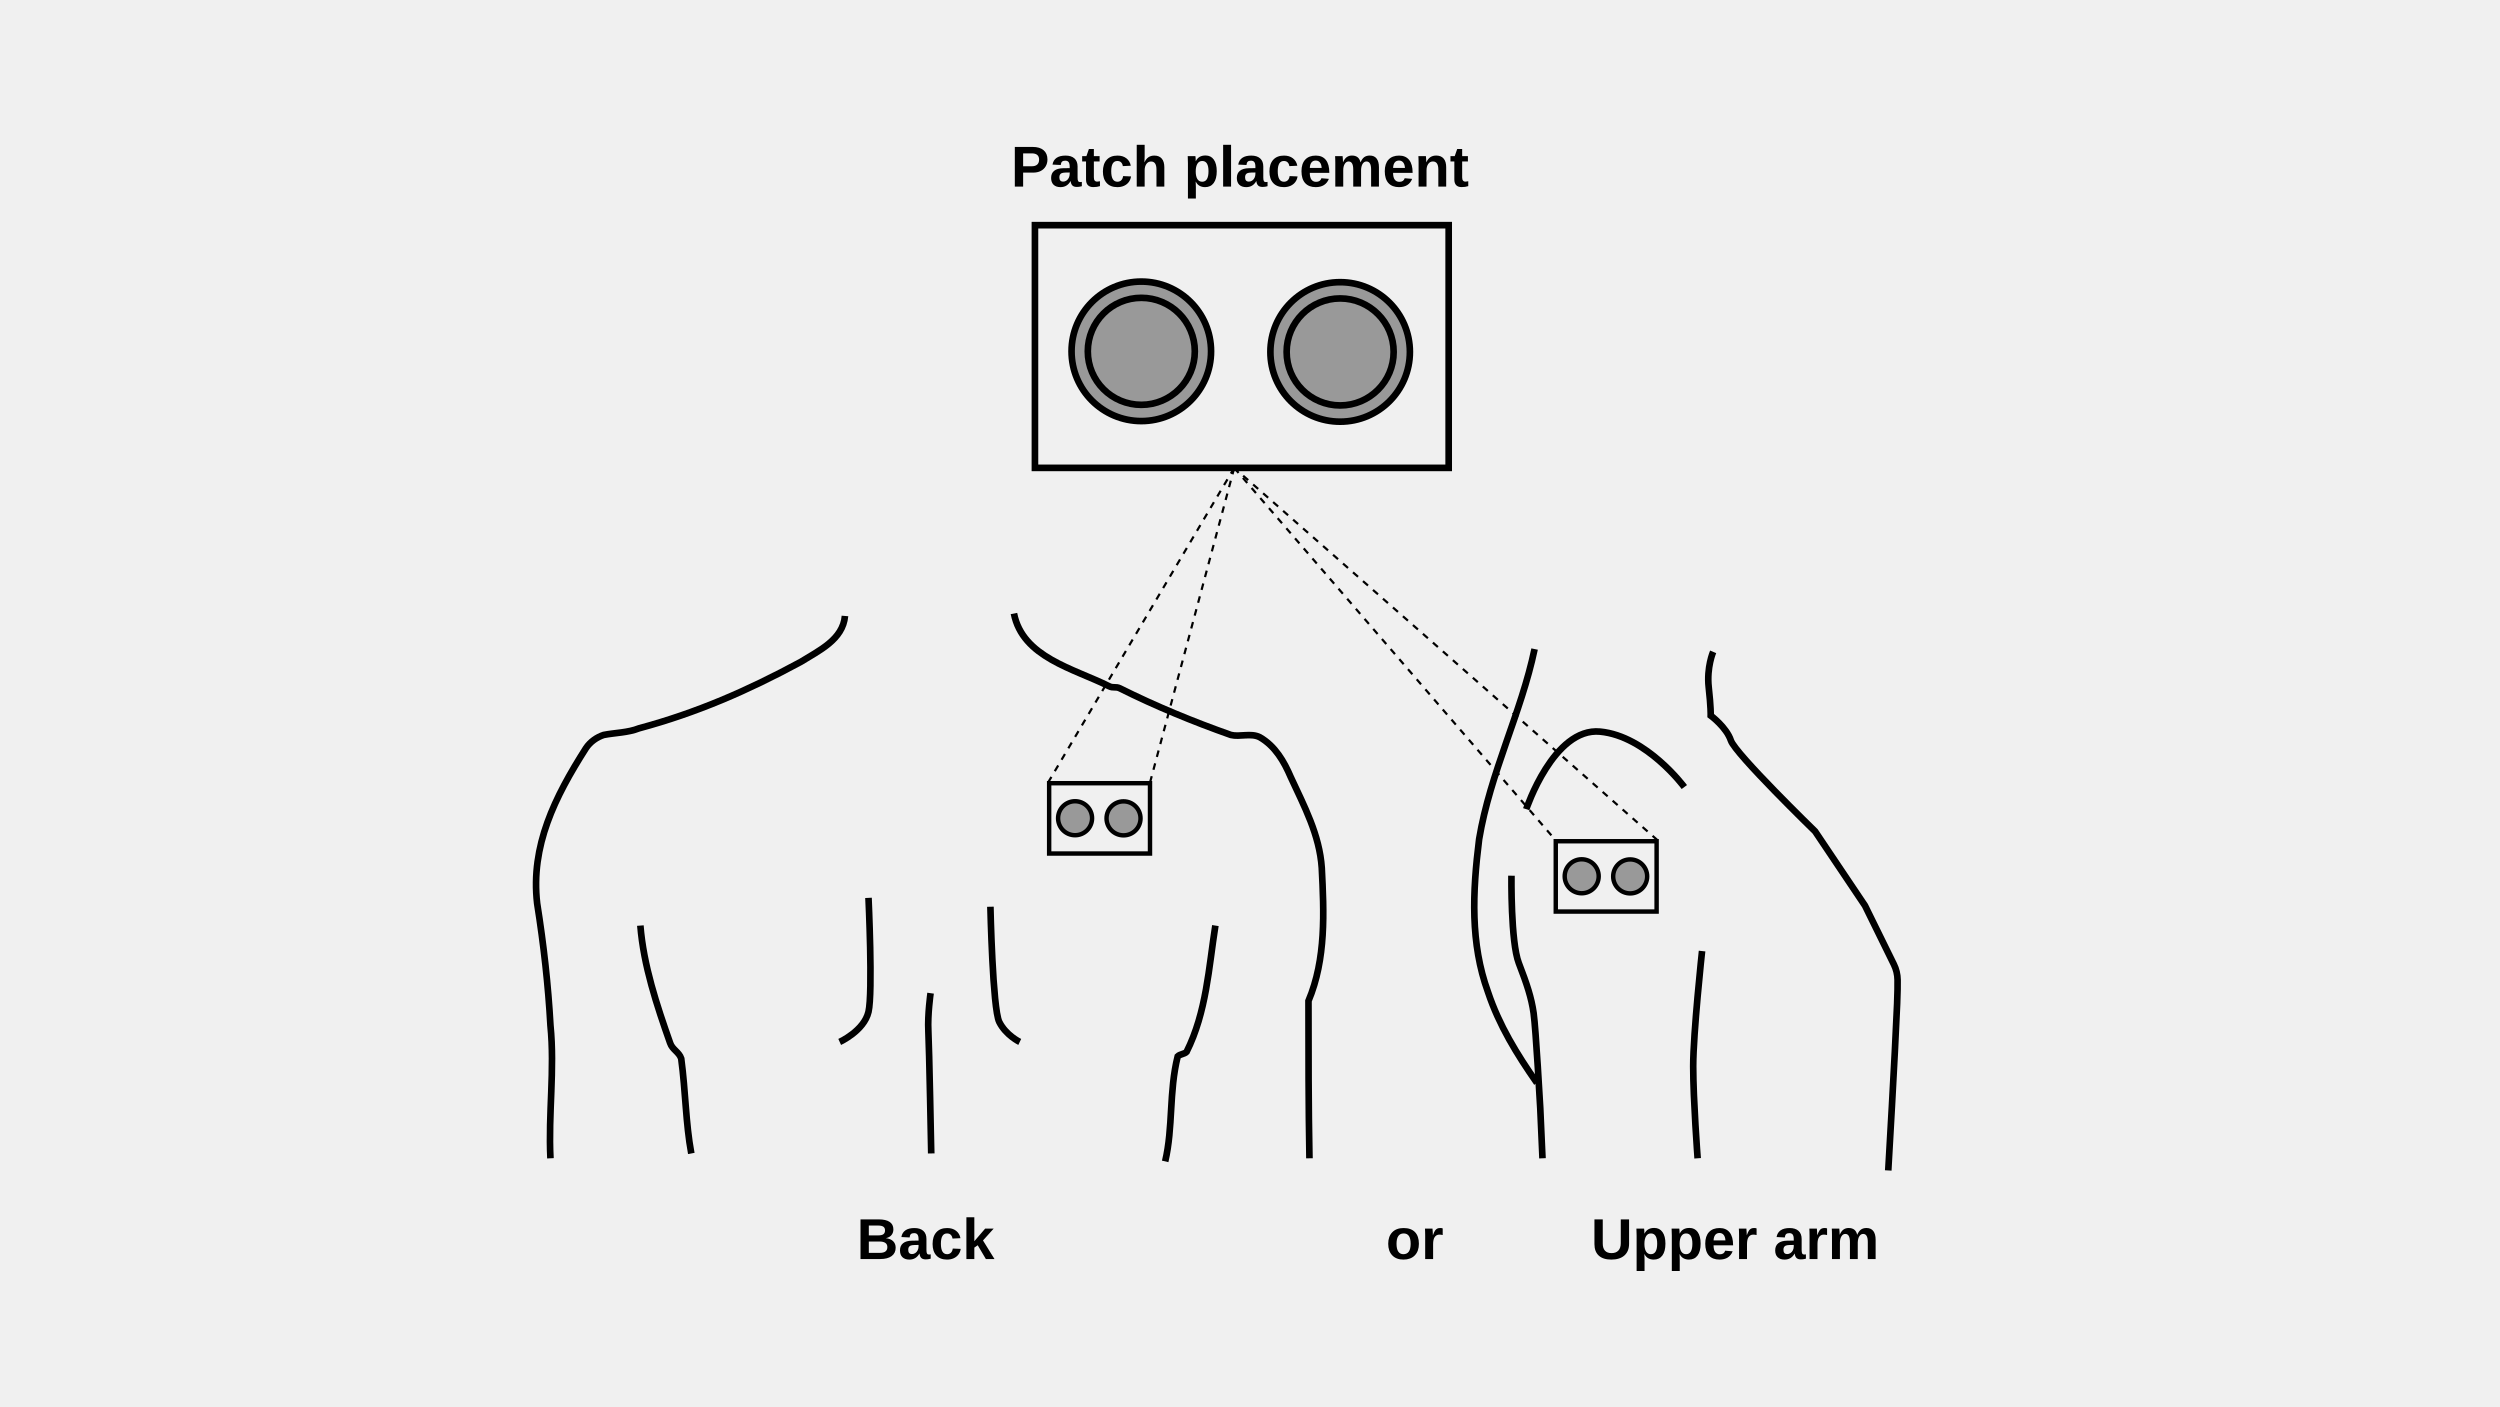
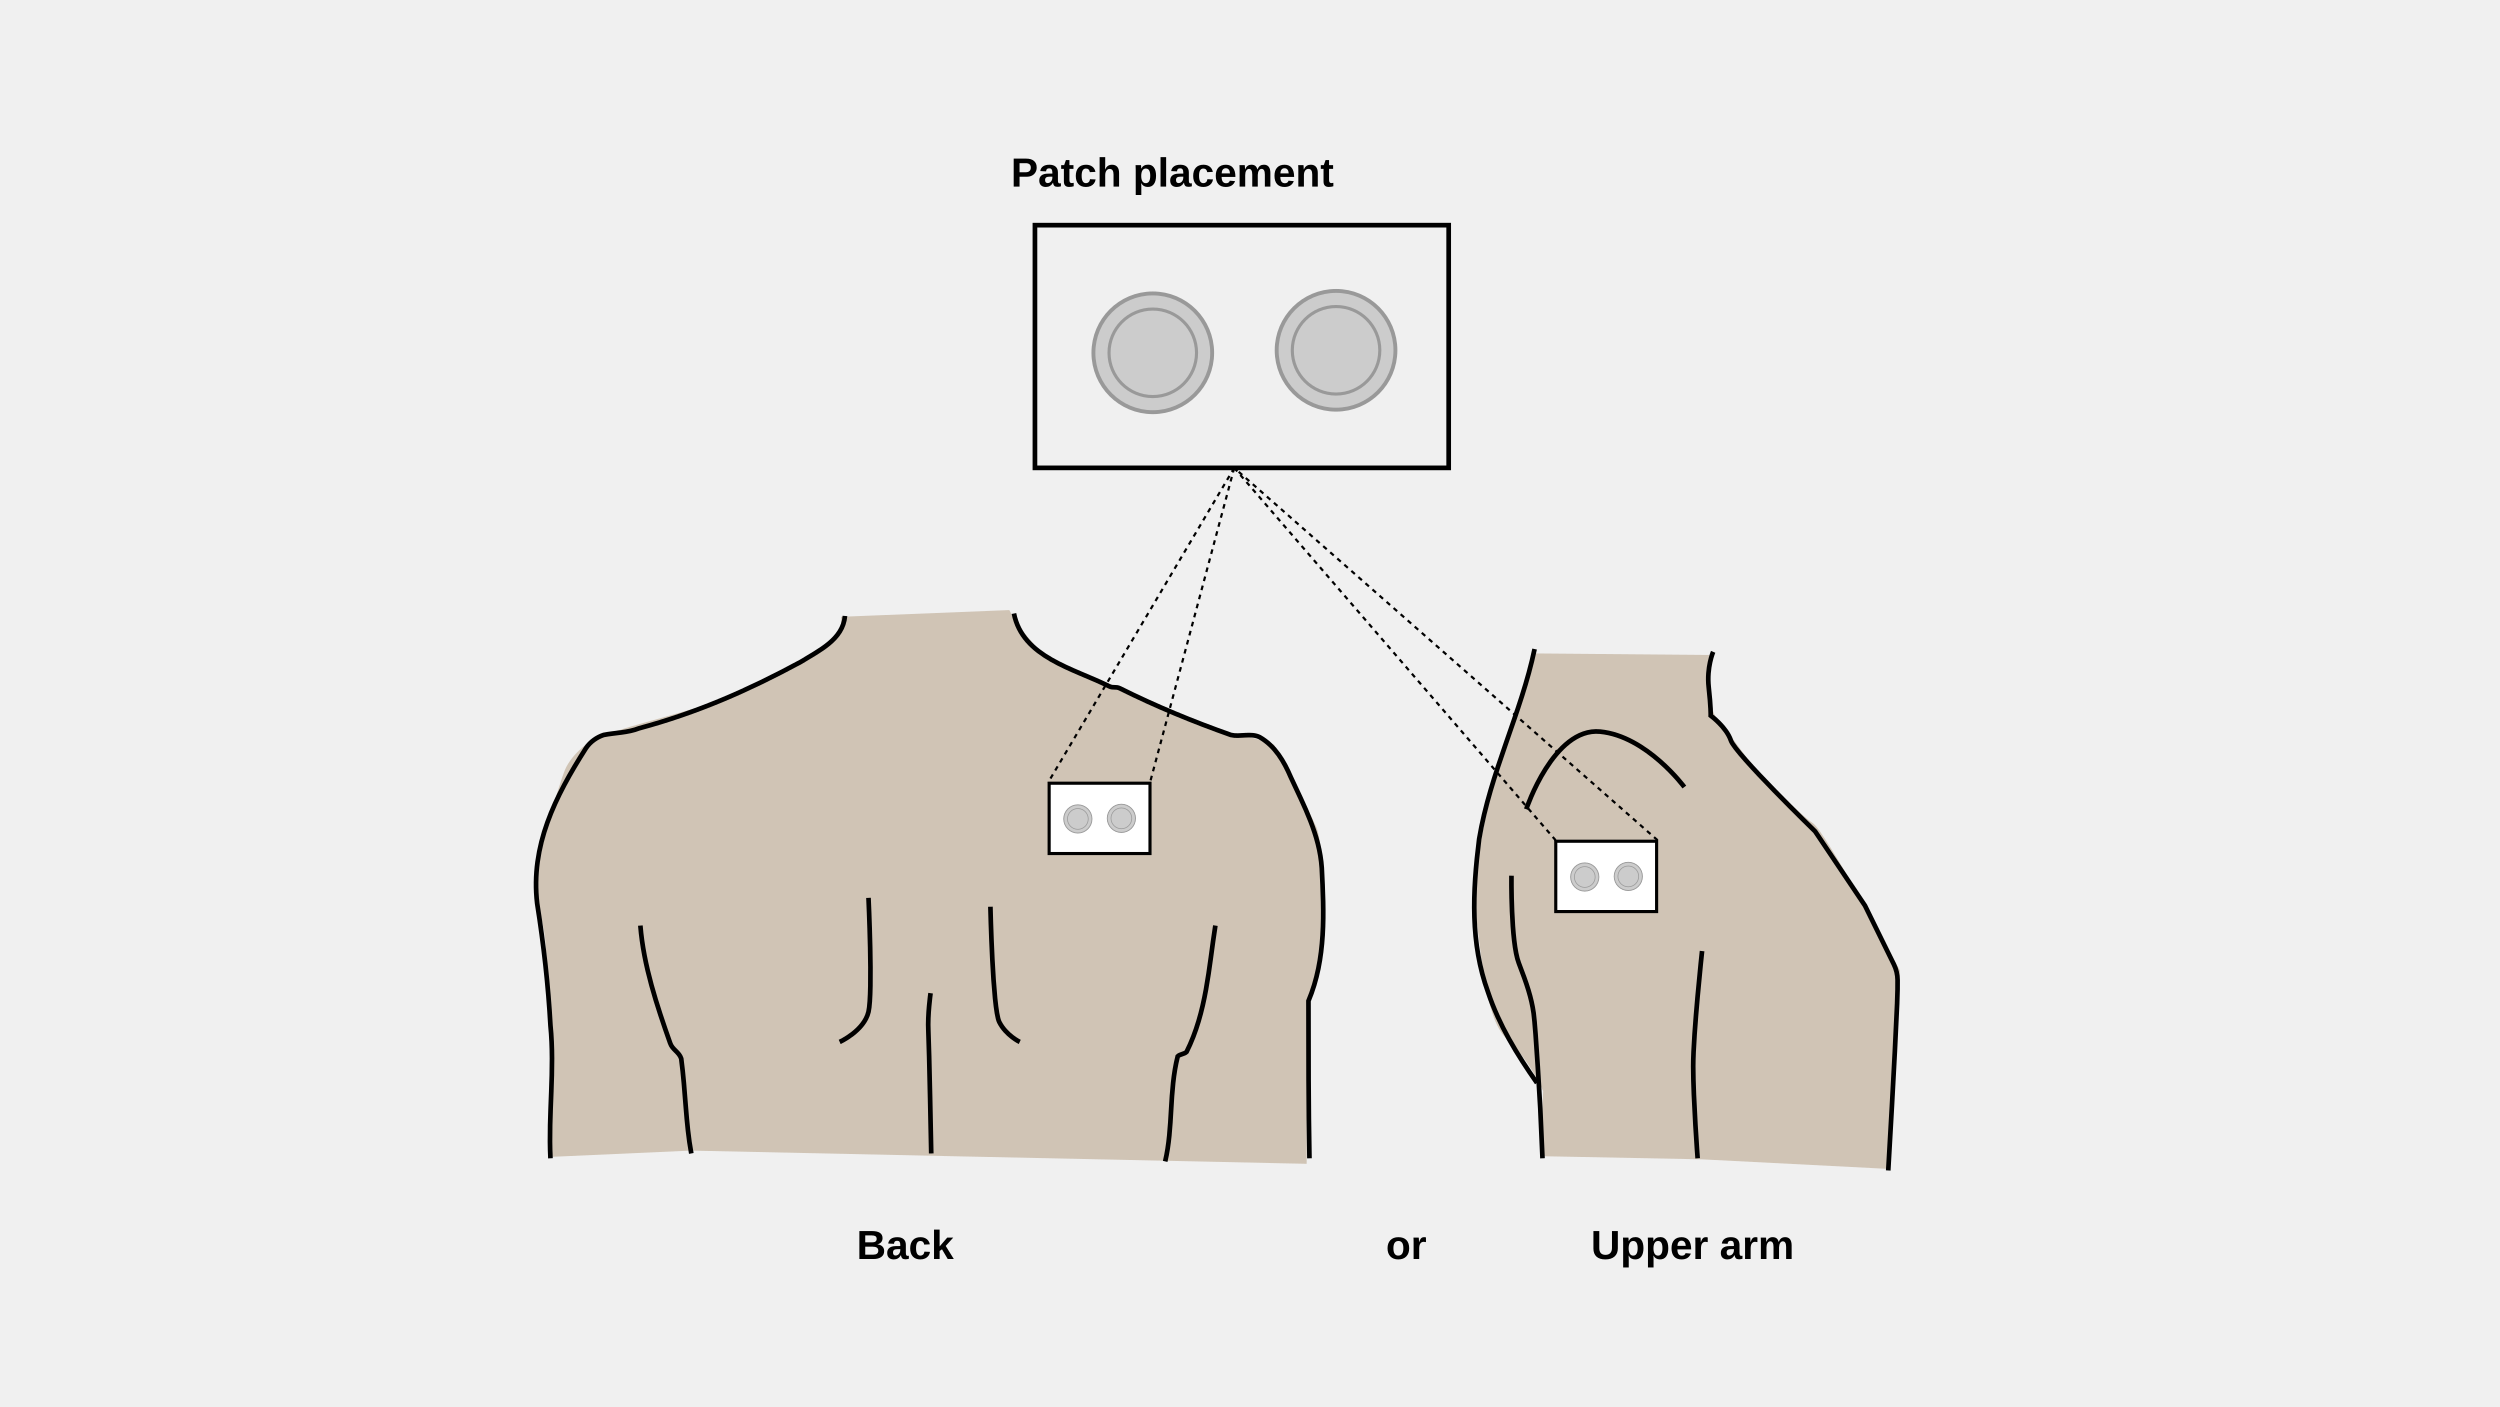
<svg xmlns="http://www.w3.org/2000/svg" version="1.1" viewBox="0 0 1600 900" id="svg22" width="1600" height="900">
+   <path style="fill:#d0c4b5;fill-opacity:1;stroke:none;stroke-width:4.37;paint-order:fill markers stroke" d="m 1094.188,419.202 -111.652,-1.015 -26.39,81.201 c 0,0 -16.24,64.961 -12.18,84.246 4.06,19.285 5.075,66.991 20.3,81.201 15.225,14.21 23.345,33.496 23.345,33.496 l -2.03,41.616 103.532,2.03 118.757,6.09 8.12,-126.877 c 0,0 -47.706,-89.322 -55.826,-94.397 -8.12,-5.075 -37.556,-35.526 -37.556,-35.526 l -20.3,-27.405 c 0,0 -4.06,-3.045 -6.09,-9.135 -2.03,-6.09 -2.03,-35.526 -2.03,-35.526 z" id="path2" />
+   <path style="fill:#d0c4b5;fill-opacity:1;stroke:none;stroke-width:4.37;paint-order:fill markers stroke" d="m 351.685,740.446 90.433,-4.06 394.154,8.453 0.595,-101.758 c 0,0 8.613,-27.274 10.048,-40.193 1.435,-12.919 0,-63.16 -4.306,-73.208 -4.306,-10.048 -27.274,-53.112 -27.274,-53.112 0,0 -20.096,-7.177 -28.709,-7.177 -8.613,0 -48.805,-20.096 -48.805,-20.096 l -68.902,-28.709 c 0,0 -11.484,-12.919 -15.79,-18.661 -4.306,-5.742 -7.177,-11.484 -7.177,-11.484 l -107.659,4.306 c 0,0 1.435,12.919 -7.177,17.225 -8.613,4.306 -48.805,30.144 -63.16,34.451 -14.355,4.306 -38.757,11.484 -54.547,15.79 -15.79,4.306 -22.967,7.177 -28.709,8.613 -5.742,1.435 -18.661,11.484 -22.967,21.532 -4.306,10.048 -17.225,55.983 -18.661,67.466 -1.435,11.484 4.306,28.709 5.742,40.193 1.435,11.484 1.435,45.934 2.871,63.16 1.435,17.225 0,77.268 0,77.268 z" id="path1" />
  <defs id="defs1">
    <style id="style1">
      .st0 {
        font-family: Arial-BoldMT, Arial;
        font-size: 26px;
        font-weight: 700;
      }

      .st1 {
        stroke-dasharray: 3;
      }

      .st1, .st2, .st3, .st4, .st5 {
        stroke: #000;
        stroke-miterlimit: 10;
      }

      .st1, .st3, .st5 {
        fill: none;
      }

      .st2, .st3 {
        stroke-width: 2px;
      }

      .st2, .st4 {
        fill: #999;
      }

      .st6 {
        display: none;
      }

      .st4, .st5 {
        stroke-width: 3px;
      }
    </style>
  </defs>
-   <g id="g25" transform="matrix(1.418532,0,0,1.418532,-203.7812,-71.50796)">
-     <g id="Layer_3">
-       <circle class="st2" cx="628.7" cy="419.57" r="7.67" id="circle2" />
-       <rect class="st3" x="617" y="403.77" width="45.5" height="31.73" id="rect2" />
-       <circle class="st2" cx="650.56" cy="419.63" r="7.67" id="circle3" />
-       <path class="st5" d="m 535.5,455.5 c 0,0 2,42.79 0,51.4 -2,8.61 -13,13.6 -13,13.6" id="path3" />
-       <path class="st5" d="m 590.5,459.5 c 0,0 1,46 4,52 3,6 9.24,9 9.24,9" id="path4" />
-       <path class="st5" d="m 692,468 c -3,19 -4,39 -13,57 -1,1 -3,1 -4,2 -4,16 -2,32 -5.65,47.4" id="path5" />
-       <path class="st5" d="m 432.57,468 c 1.43,18 7.43,36 13.43,53 1,3 4,4 5,7 2,15 2,29 4.55,42.81" id="path6" />
-       <path class="st5" d="M 524.88,328.31 C 524,339 513,344 505,349 c -24,13 -47,23 -73,30 -5,2 -11,2 -16,3 -3,1 -6,3 -8,6 -14,22 -25,44 -22,70 3,19 5,37 6,55 2,20 -1,40 0,60" id="path7" />
-       <path class="st5" d="M 601.12,327.21 C 605,347 628,352 644,360 c 2,1 3,0 5,1 16,8 33,15 50,21 4,1 9,-1 13,1 7,4 11,11 14,18 6,13 13,26 14,41 1,20 2,41 -6,60 0,24 0,47 0.44,71" id="path8" />
-       <path class="st5" d="M 836.02,343.24 C 830,372 816,399 811,429 c -3,24 -4,47 4,69 5,15 13,28 22.08,41" id="path9" />
-       <path class="st5" d="m 832.25,415.5 c 0,0 12.33,-37 33.33,-35 21,2 38,25 38,25" id="path10" />
-       <path class="st5" d="m 825.58,445.5 c 0,0 -0.38,29.83 3.31,39.41 3.69,9.58 5.69,15.59 6.69,22.59 1,7 3,43 3,43 l 1,22.5" id="path11" />
-       <path class="st5" d="m 911.58,479.5 c 0,0 -4,37 -4,52 0,15 2,41.5 2,41.5" id="path12" />
-       <path class="st5" d="m 916.58,344.5 c 0,0 -3,7 -2,16 1,9 0.9,12.77 0.9,12.77 0,0 7.1,5.23 9.1,11.23 2,6 38,41 38,41 l 22.5,33.5 13.03,26.51 c 1.08,2.19 1.65,4.59 1.68,7.03 0.03,2.24 0,5.64 -0.21,10.7 -0.95,23.32 -4,75.25 -4,75.25" id="path13" />
-       <path class="st5" d="m 563.5,498.5 c 0,0 -1.38,9.75 -1,17 0.38,7.25 1.3,55.31 1.3,55.31" id="path14" />
-       <circle class="st2" cx="857.27" cy="445.76" r="7.67" id="circle14" />
-       <rect class="st3" x="845.57" y="429.95" width="45.5" height="31.73" id="rect14" />
-       <circle class="st2" cx="879.14" cy="445.82" r="7.67" id="circle15" />
-       <text class="st0" transform="translate(530.16,618.45)" id="text15">
-         <tspan x="0" y="0" id="tspan15">Back</tspan>
-       </text>
-       <text class="st0" transform="translate(861.46,618.45)" id="text16">
-         <tspan x="0" y="0" id="tspan16">Upper arm</tspan>
-       </text>
-       <circle class="st4" cx="658.58" cy="208.92" r="31.47" id="circle16" />
-       <circle class="st4" cx="658.58" cy="208.92" r="24.14" id="circle17" />
-       <rect class="st5" x="610.59" y="152" width="186.67" height="109.5" id="rect17" />
-       <text class="st0" transform="translate(599.78,134.59)" id="text17">
-         <tspan x="0" y="0" id="tspan17">Patch placement</tspan>
-       </text>
-       <circle class="st4" cx="748.29" cy="209.19" r="31.47" id="circle18" />
-       <circle class="st4" cx="748.29" cy="209.19" r="24.14" id="circle19" />
-       <text class="st0" transform="translate(768.96,618.45)" id="text19">
-         <tspan x="0" y="0" id="tspan19">or</tspan>
-       </text>
-       <line class="st1" x1="700.5" y1="261.5" x2="616.5" y2="403.5" id="line19" />
-       <line class="st1" x1="891.5" y1="429.5" x2="700.5" y2="261.5" id="line20" />
-       <line class="st1" x1="700.5" y1="261.5" x2="662.5" y2="403.5" id="line21" />
-       <line class="st1" x1="700.5" y1="261.5" x2="845.5" y2="429.5" id="line22" />
-     </g>
+   <rect class="st3" x="671.453" y="501.253" width="64.543" height="45.01" id="rect2" style="fill:#ffffff" />
+   <path class="st5" d="m 555.842,574.633 c 0,0 2.837,60.699 0,72.913 -2.837,12.214 -18.441,19.292 -18.441,19.292" id="path3" />
+   <path class="st5" d="m 633.862,580.307 c 0,0 1.419,65.252 5.674,73.764 4.256,8.511 13.107,12.767 13.107,12.767" id="path4" />
+   <path class="st5" d="m 777.843,592.365 c -4.256,26.952 -5.674,55.323 -18.441,80.856 -1.419,1.419 -4.256,1.419 -5.674,2.837 -5.674,22.697 -2.837,45.393 -8.015,67.238" id="path5" />
+   <path class="st5" d="m 409.833,592.365 c 2.029,25.534 10.54,51.067 19.051,75.182 1.419,4.256 5.674,5.674 7.093,9.93 2.837,21.278 2.837,41.137 6.454,60.727" id="path6" />
+   <path class="st5" d="m 540.778,394.21 c -1.248,15.164 -16.852,22.257 -28.2,29.349 -34.045,18.441 -66.671,32.626 -103.553,42.556 -7.093,2.837 -15.604,2.837 -22.697,4.256 -4.256,1.419 -8.511,4.256 -11.348,8.511 -19.859,31.208 -35.463,62.415 -31.208,99.297 4.256,26.952 7.093,52.486 8.511,78.019 2.837,28.371 -1.419,56.741 0,85.112" id="path7" />
+   <path class="st5" d="m 648.926,392.65 c 5.504,28.073 38.13,35.165 60.827,46.514 2.837,1.419 4.256,0 7.093,1.419 22.697,11.348 46.812,21.278 70.927,29.789 5.674,1.419 12.767,-1.419 18.441,1.419 9.93,5.674 15.604,15.604 19.859,25.534 8.511,18.441 18.441,36.882 19.859,58.16 1.419,28.371 2.837,58.16 -8.511,85.112 0,34.045 0,66.671 0.624,100.716" id="path8" />
+   <path class="st5" d="m 982.14,415.389 c -8.54,40.797 -28.399,79.097 -35.492,121.653 -4.256,34.045 -5.674,66.671 5.674,97.879 7.093,21.278 18.441,39.719 31.321,58.16" id="path9" />
+   <path class="st5" d="m 976.792,517.892 c 0,0 17.491,-52.486 47.28,-49.649 29.789,2.837 53.904,35.463 53.904,35.463" id="path10" />
+   <path class="st5" d="m 967.33,560.448 c 0,0 -0.539,42.315 4.695,55.904 5.234,13.59 8.071,22.115 9.49,32.045 1.419,9.93 4.256,60.997 4.256,60.997 l 1.419,31.917" id="path11" />
+   <path class="st5" d="m 1089.324,608.678 c 0,0 -5.674,52.486 -5.674,73.764 0,21.278 2.837,58.869 2.837,58.869" id="path12" />
+   <path class="st5" d="m 1096.417,417.176 c 0,0 -4.256,9.93 -2.837,22.697 1.419,12.767 1.277,18.115 1.277,18.115 0,0 10.072,7.419 12.909,15.93 2.837,8.511 53.904,58.16 53.904,58.16 l 31.917,47.521 18.483,37.605 c 1.532,3.107 2.341,6.511 2.383,9.972 0.042,3.178 0,8.001 -0.298,15.178 -1.348,33.08 -5.674,106.745 -5.674,106.745" id="path13" />
+   <path class="st5" d="m 595.561,635.63 c 0,0 -1.958,13.831 -1.419,24.115 0.539,10.284 1.844,78.459 1.844,78.459" id="path14" />
+   <rect class="st3" x="995.687" y="538.39" width="64.543" height="45.01" id="rect14" style="fill:#ffffff" />
+   <text class="st0" id="text15" x="548.267" y="805.783" style="stroke-width:1.419">
+     <tspan x="548.267" y="805.783" id="tspan15" style="stroke-width:1.419">Back</tspan>
+   </text>
+   <text class="st0" id="text16" x="1018.227" y="805.783" style="stroke-width:1.419">
+     <tspan x="1018.227" y="805.783" id="tspan16" style="stroke-width:1.419">Upper arm</tspan>
+   </text>
+   <rect class="st5" x="662.36" y="144.109" width="264.797" height="155.329" id="rect17" />
+   <text class="st0" id="text17" x="647.026" y="119.412" style="stroke-width:1.419">
+     <tspan x="647.026" y="119.412" id="tspan17" style="stroke-width:1.419">Patch placement</tspan>
+   </text>
+   <text class="st0" id="text19" x="887.013" y="805.783" style="stroke-width:1.419">
+     <tspan x="887.013" y="805.783" id="tspan19" style="stroke-width:1.419">or</tspan>
+   </text>
+   <line class="st1" x1="789.9" y1="299.438" x2="670.743" y2="500.87" id="line19" style="stroke-width:1.419" />
+   <line class="st1" x1="1060.84" y1="537.751" x2="789.9" y2="299.438" id="line20" style="stroke-width:1.419" />
+   <line class="st1" x1="789.9" y1="299.438" x2="735.996" y2="500.87" id="line21" style="stroke-width:1.419" />
+   <line class="st1" x1="789.9" y1="299.438" x2="995.587" y2="537.751" id="line22" style="stroke-width:1.419" />
+   <g id="g1">
+     <circle cx="855.073" cy="224.186" r="38" fill="#e0ddd5" stroke="#999999" stroke-width="2.5" id="circle20" style="fill:#cccccc" />
+     <circle cx="855.073" cy="224.186" r="28" fill="#d0c4b5" stroke="#a89888" stroke-width="2" id="circle21" style="fill:#cccccc;stroke:#999999" />
+     <circle cx="737.782" cy="225.799" r="38" fill="#e0ddd5" stroke="#999999" stroke-width="2.5" id="circle20-3" style="fill:#cccccc" />
+     <circle cx="737.782" cy="225.799" r="28" fill="#d0c4b5" stroke="#a89888" stroke-width="2" id="circle21-6" style="fill:#cccccc;stroke:#999999" />
+   </g>
+   <g id="g2" transform="matrix(0.2375192,0,0,0.2375192,514.5864,470.49)">
+     <circle cx="855.073" cy="224.186" r="38" fill="#e0ddd5" stroke="#999999" stroke-width="2.5" id="circle20-8" style="fill:#cccccc" />
+     <circle cx="855.073" cy="224.186" r="28" fill="#d0c4b5" stroke="#a89888" stroke-width="2" id="circle21-0" style="fill:#cccccc;stroke:#999999" />
+     <circle cx="737.782" cy="225.799" r="38" fill="#e0ddd5" stroke="#999999" stroke-width="2.5" id="circle20-3-4" style="fill:#cccccc" />
+     <circle cx="737.782" cy="225.799" r="28" fill="#d0c4b5" stroke="#a89888" stroke-width="2" id="circle21-6-6" style="fill:#cccccc;stroke:#999999" />
+   </g>
+   <g id="g2-2" transform="matrix(0.2375192,0,0,0.2375192,839.0136,507.654)">
+     <circle cx="855.073" cy="224.186" r="38" fill="#e0ddd5" stroke="#999999" stroke-width="2.5" id="circle20-8-6" style="fill:#cccccc" />
+     <circle cx="855.073" cy="224.186" r="28" fill="#d0c4b5" stroke="#a89888" stroke-width="2" id="circle21-0-9" style="fill:#cccccc;stroke:#999999" />
+     <circle cx="737.782" cy="225.799" r="38" fill="#e0ddd5" stroke="#999999" stroke-width="2.5" id="circle20-3-4-4" style="fill:#cccccc" />
+     <circle cx="737.782" cy="225.799" r="28" fill="#d0c4b5" stroke="#a89888" stroke-width="2" id="circle21-6-6-1" style="fill:#cccccc;stroke:#999999" />
  </g>
</svg>
